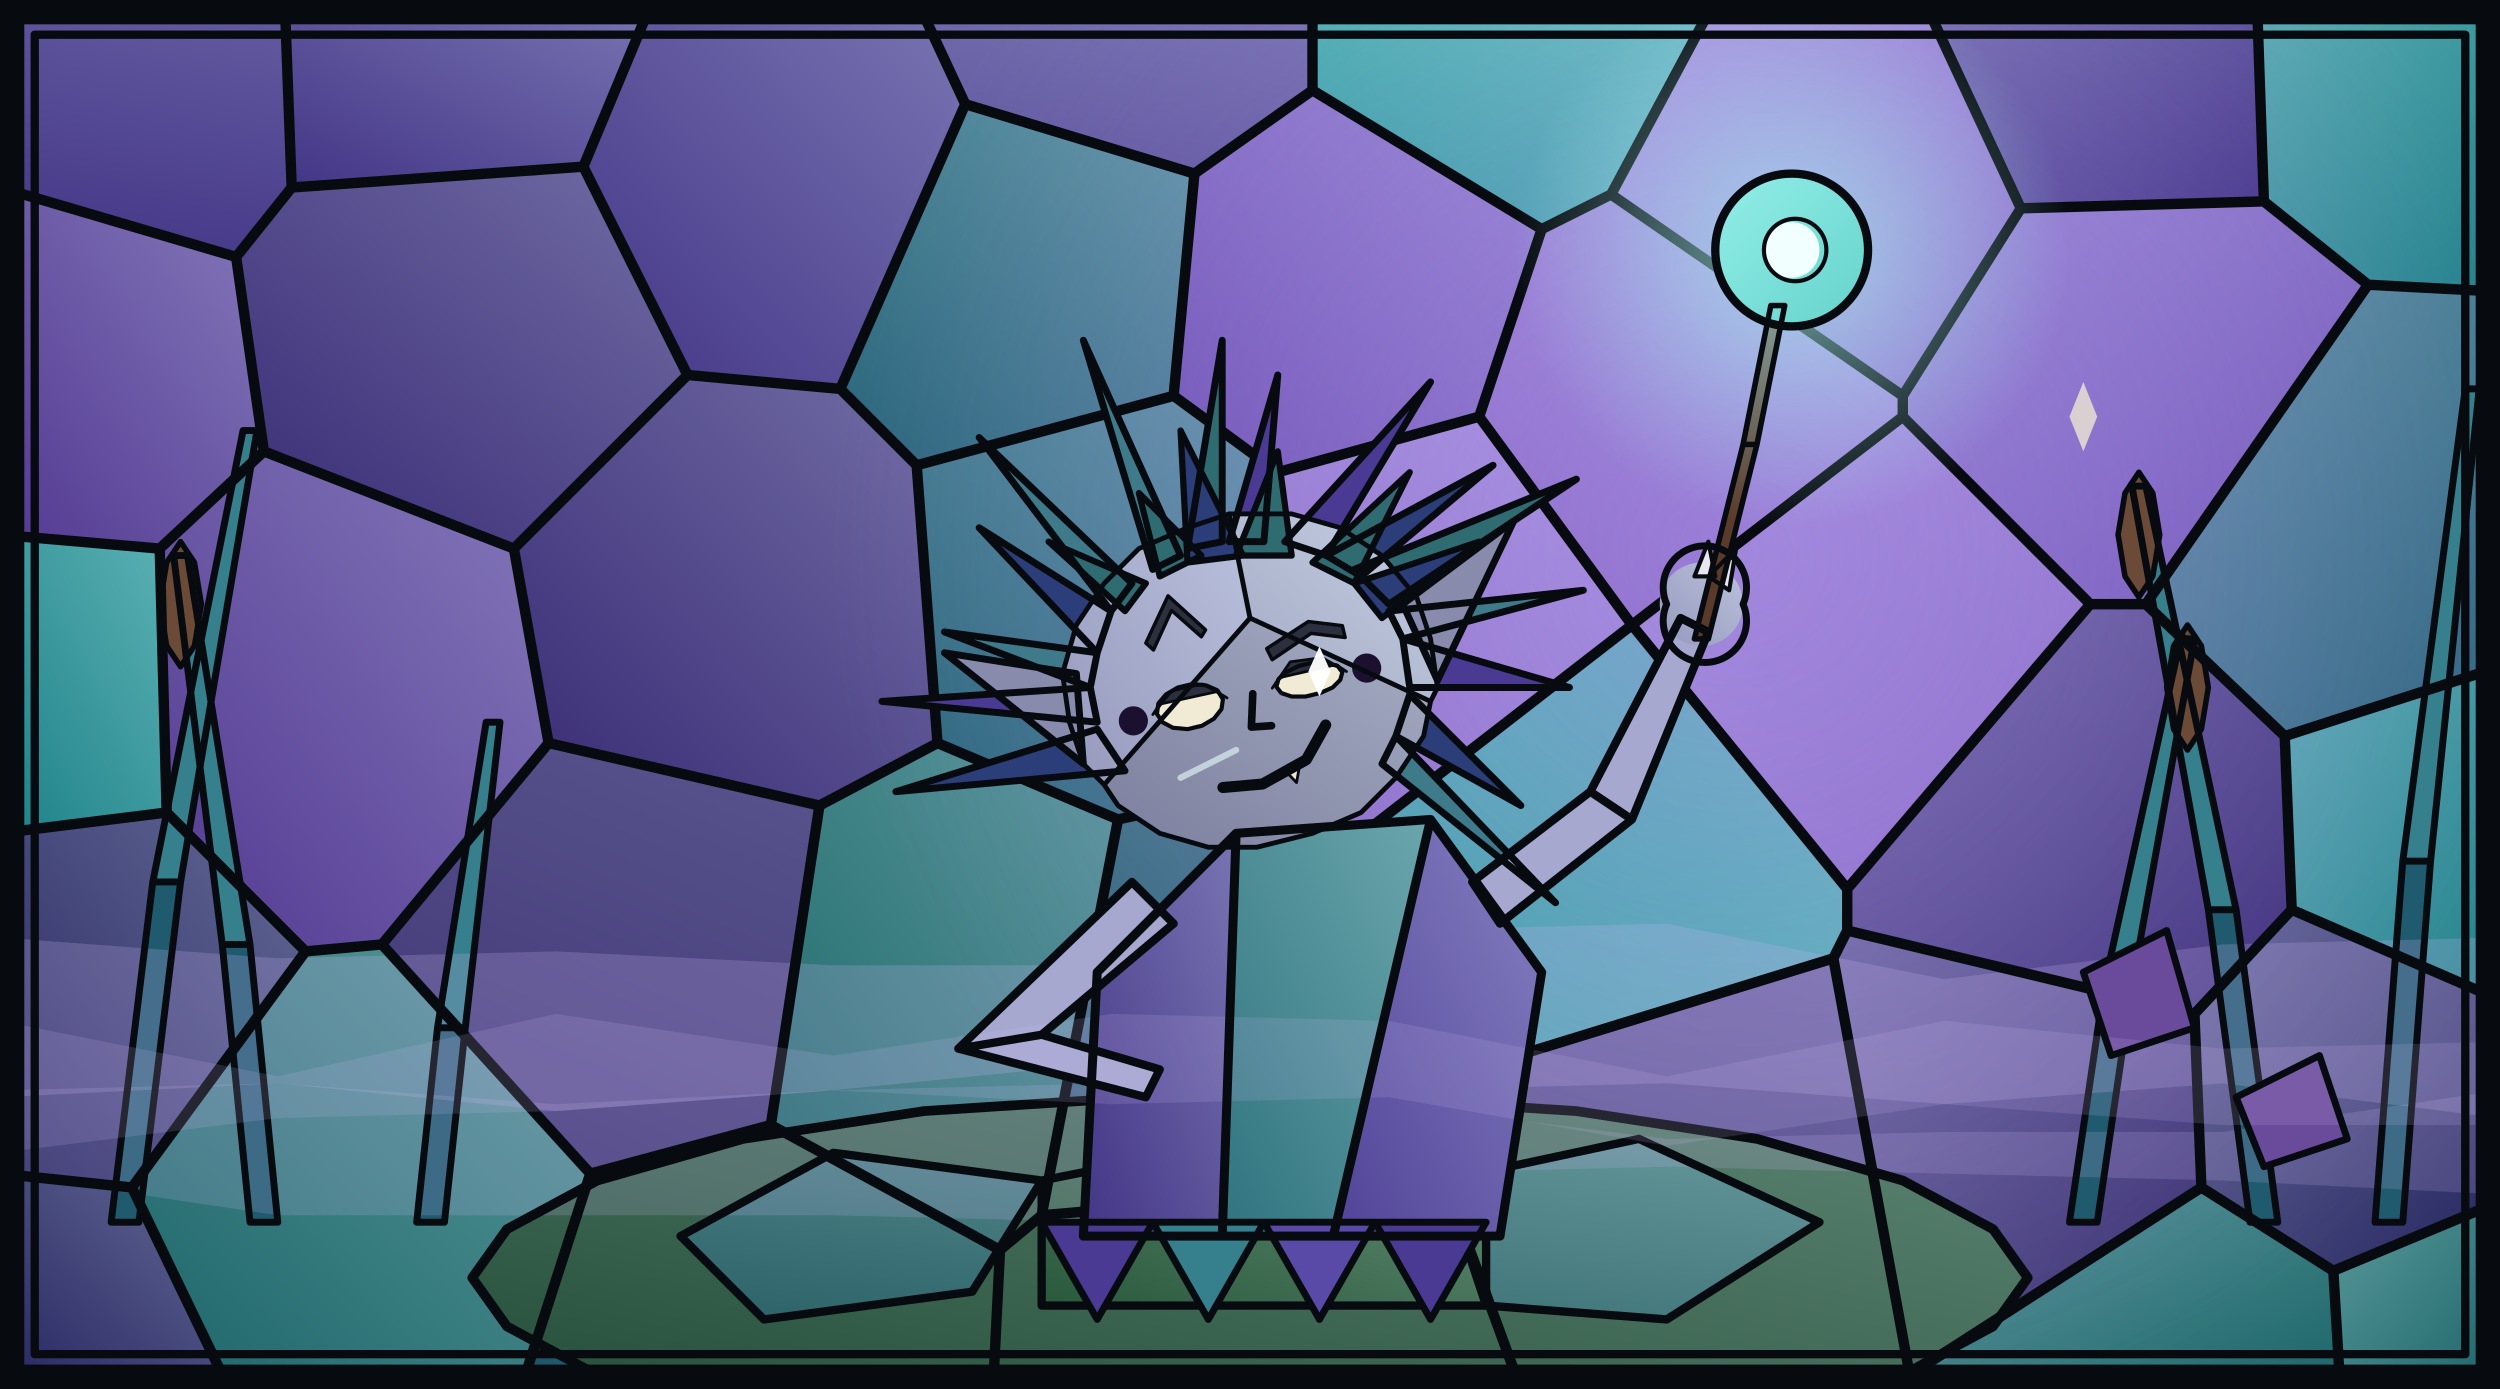
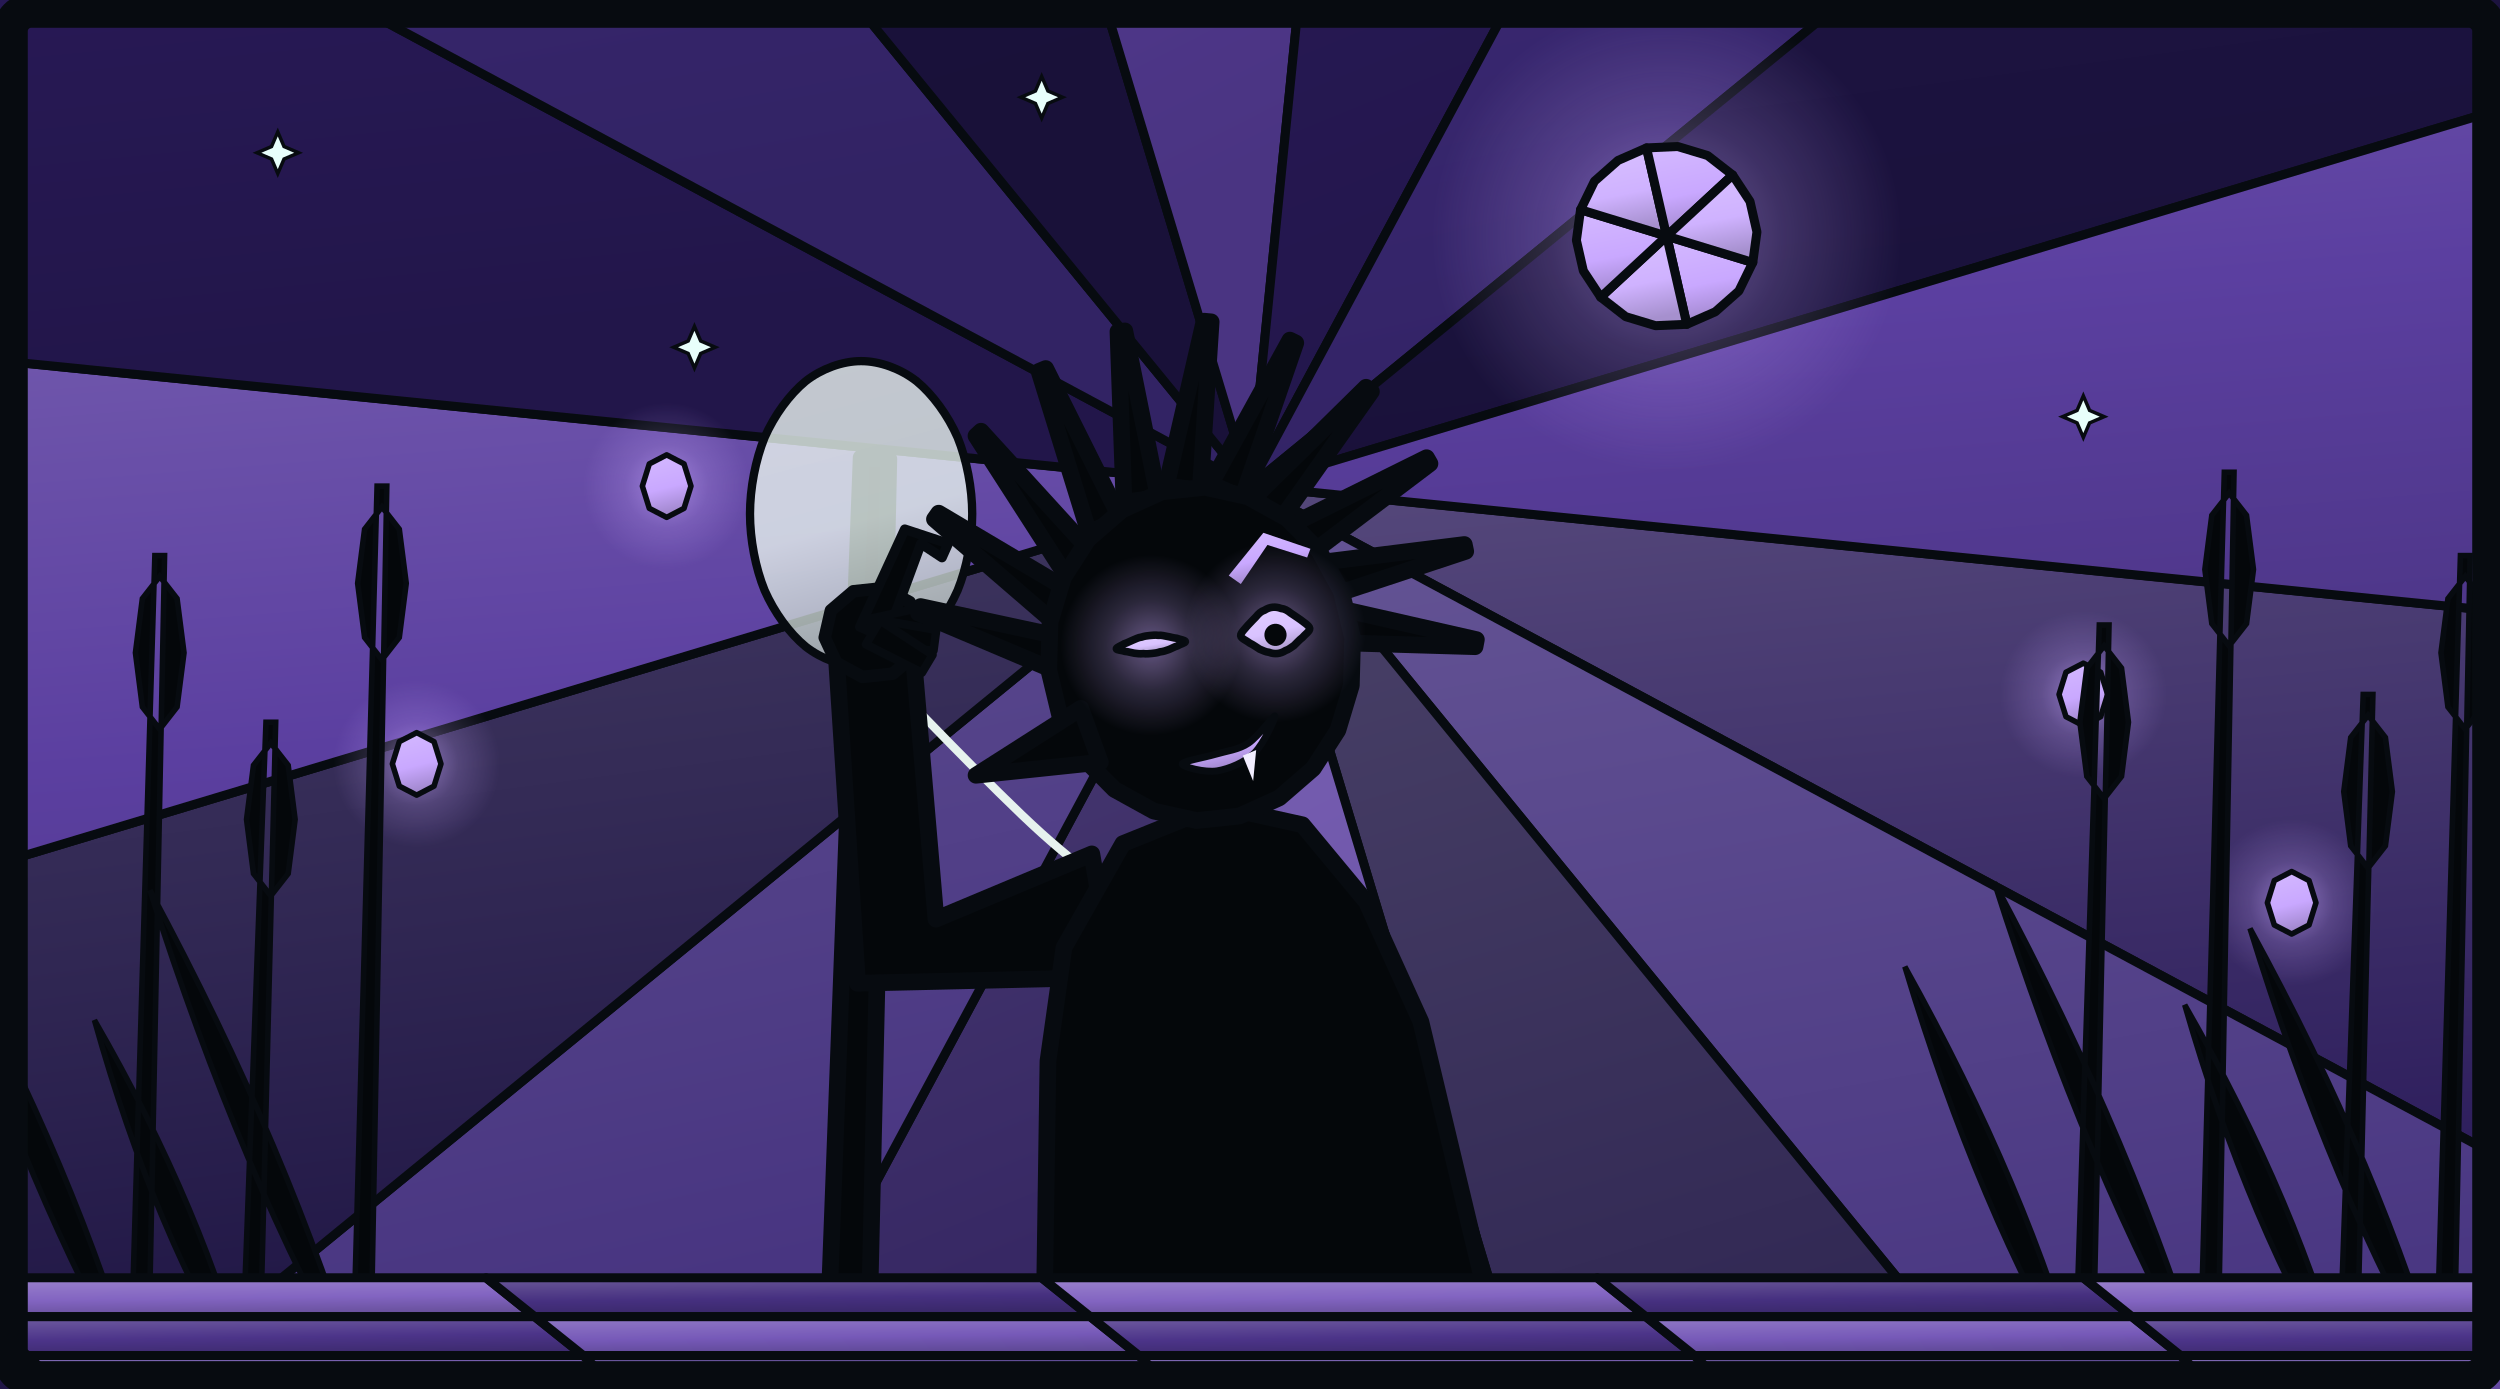
<svg xmlns="http://www.w3.org/2000/svg" viewBox="0 0 360 200">
  <defs>
-     <linearGradient id="k1" x1="0" y1="1" x2="1" y2="0">
-       <stop offset="0" stop-color="#352A6D" />
-       <stop offset="1" stop-color="#6E6D9F" />
+     <linearGradient id="g1" x1="0" y1="0" x2="0.2" y2="1">
+       <stop offset="0" stop-color="#55487B" />
+       <stop offset="0.6" stop-color="#2A1A5A" />
+       <stop offset="1" stop-color="#22164A" />
    </linearGradient>
-     <linearGradient id="k2" x1="0" y1="1" x2="1" y2="0">
-       <stop offset="0" stop-color="#382A74" />
-       <stop offset="1" stop-color="#716DA5" />
+     <linearGradient id="g2" x1="0" y1="0" x2="0.2" y2="1">
+       <stop offset="0" stop-color="#655595" />
+       <stop offset="0.6" stop-color="#3E2A7A" />
+       <stop offset="1" stop-color="#322364" />
    </linearGradient>
-     <linearGradient id="k3" x1="1" y1="1" x2="0" y2="0">
-       <stop offset="0" stop-color="#8B6DC7" />
-       <stop offset="1" stop-color="#B1A0E5" />
+     <linearGradient id="g3" x1="0" y1="0" x2="0.2" y2="1">
+       <stop offset="0" stop-color="#4B4369" />
+       <stop offset="0.6" stop-color="#1E1444" />
+       <stop offset="1" stop-color="#191139" />
    </linearGradient>
-     <linearGradient id="k4" x1="0" y1="1" x2="1" y2="0">
-       <stop offset="0" stop-color="#7054B5" />
-       <stop offset="1" stop-color="#9C8DD7" />
+     <linearGradient id="g4" x1="0" y1="0" x2="0.2" y2="1">
+       <stop offset="0" stop-color="#7C65B3" />
+       <stop offset="0.6" stop-color="#5B3FA0" />
+       <stop offset="1" stop-color="#4A3482" />
    </linearGradient>
-     <linearGradient id="k5" x1="1" y1="1" x2="0" y2="0">
-       <stop offset="0" stop-color="#382A74" />
-       <stop offset="1" stop-color="#716DA5" />
+     <radialGradient id="g5" cx="240" cy="34" r="33.8" gradientUnits="userSpaceOnUse">
+       <stop offset="0" stop-color="#C9A8FF" stop-opacity="0.5" />
+       <stop offset="0.5" stop-color="#C9A8FF" stop-opacity="0.2" />
+       <stop offset="1" stop-color="#C9A8FF" stop-opacity="0.00" />
+     </radialGradient>
+     <linearGradient id="g6" x1="0" y1="0" x2="0.2" y2="1">
+       <stop offset="0" stop-color="#D4B9FF" />
+       <stop offset="0.6" stop-color="#C9A8FF" />
+       <stop offset="1" stop-color="#A288CE" />
    </linearGradient>
-     <linearGradient id="k6" x1="0" y1="1" x2="1" y2="0">
-       <stop offset="0" stop-color="#523991" />
-       <stop offset="1" stop-color="#8579BB" />
+     <linearGradient id="g7" x1="0" y1="0" x2="0.2" y2="1">
+       <stop offset="0" stop-color="#D9C1FF" />
+       <stop offset="0.6" stop-color="#CFB2FF" />
+       <stop offset="1" stop-color="#A690CE" />
    </linearGradient>
-     <linearGradient id="k7" x1="0" y1="1" x2="1" y2="0">
-       <stop offset="0" stop-color="#1C6569" />
-       <stop offset="1" stop-color="#5B9A9C" />
+     <radialGradient id="g8" cx="60" cy="110" r="12" gradientUnits="userSpaceOnUse">
+       <stop offset="0" stop-color="#C9A8FF" stop-opacity="0.6" />
+       <stop offset="0.5" stop-color="#C9A8FF" stop-opacity="0.2" />
+       <stop offset="1" stop-color="#C9A8FF" stop-opacity="0.00" />
+     </radialGradient>
+     <radialGradient id="g9" cx="300" cy="100" r="12" gradientUnits="userSpaceOnUse">
+       <stop offset="0" stop-color="#C9A8FF" stop-opacity="0.6" />
+       <stop offset="0.5" stop-color="#C9A8FF" stop-opacity="0.2" />
+       <stop offset="1" stop-color="#C9A8FF" stop-opacity="0.00" />
+     </radialGradient>
+     <radialGradient id="g10" cx="96" cy="70" r="12" gradientUnits="userSpaceOnUse">
+       <stop offset="0" stop-color="#C9A8FF" stop-opacity="0.6" />
+       <stop offset="0.5" stop-color="#C9A8FF" stop-opacity="0.2" />
+       <stop offset="1" stop-color="#C9A8FF" stop-opacity="0.00" />
+     </radialGradient>
+     <radialGradient id="g11" cx="330" cy="130" r="12" gradientUnits="userSpaceOnUse">
+       <stop offset="0" stop-color="#C9A8FF" stop-opacity="0.6" />
+       <stop offset="0.5" stop-color="#C9A8FF" stop-opacity="0.2" />
+       <stop offset="1" stop-color="#C9A8FF" stop-opacity="0.00" />
+     </radialGradient>
+     <linearGradient id="g12" x1="0" y1="0" x2="0.2" y2="1">
+       <stop offset="0" stop-color="#EBF5F1" />
+       <stop offset="0.6" stop-color="#E6F2EE" />
+       <stop offset="1" stop-color="#B9C3C1" />
    </linearGradient>
-     <linearGradient id="k8" x1="1" y1="1" x2="0" y2="0">
-       <stop offset="0" stop-color="#352A6D" />
-       <stop offset="1" stop-color="#6E6D9F" />
+     <radialGradient id="g13" cx="177" cy="92" r="13" gradientUnits="userSpaceOnUse">
+       <stop offset="0" stop-color="#C9A8FF" stop-opacity="0.5" />
+       <stop offset="0.5" stop-color="#C9A8FF" stop-opacity="0.2" />
+       <stop offset="1" stop-color="#C9A8FF" stop-opacity="0.00" />
+     </radialGradient>
+     <linearGradient id="g14" x1="0" y1="0" x2="0.2" y2="1">
+       <stop offset="0" stop-color="#E1CEFF" />
+       <stop offset="0.6" stop-color="#D9C2FF" />
+       <stop offset="1" stop-color="#AE9DCE" />
    </linearGradient>
-     <linearGradient id="k9" x1="1" y1="1" x2="0" y2="0">
-       <stop offset="0" stop-color="#272661" />
-       <stop offset="1" stop-color="#646A96" />
+     <radialGradient id="g15" cx="195" cy="92" r="13" gradientUnits="userSpaceOnUse">
+       <stop offset="0" stop-color="#C9A8FF" stop-opacity="0.5" />
+       <stop offset="0.5" stop-color="#C9A8FF" stop-opacity="0.2" />
+       <stop offset="1" stop-color="#C9A8FF" stop-opacity="0.00" />
+     </radialGradient>
+     <linearGradient id="g16" x1="0" y1="0" x2="0.2" y2="1">
+       <stop offset="0" stop-color="#9B83CD" />
+       <stop offset="0.6" stop-color="#8264C1" />
+       <stop offset="1" stop-color="#69519D" />
    </linearGradient>
-     <linearGradient id="k10" x1="0" y1="1" x2="1" y2="0">
-       <stop offset="0" stop-color="#195266" />
-       <stop offset="1" stop-color="#588C9A" />
+     <linearGradient id="g17" x1="0" y1="0" x2="0.2" y2="1">
+       <stop offset="0" stop-color="#6B5999" />
+       <stop offset="0.6" stop-color="#463080" />
+       <stop offset="1" stop-color="#392869" />
    </linearGradient>
-     <linearGradient id="k11" x1="0" y1="1" x2="1" y2="0">
-       <stop offset="0" stop-color="#8B6DC7" />
-       <stop offset="1" stop-color="#B1A0E5" />
+     <linearGradient id="g18" x1="0" y1="0" x2="0.2" y2="1">
+       <stop offset="0" stop-color="#705DA1" />
+       <stop offset="0.6" stop-color="#4C3489" />
+       <stop offset="1" stop-color="#3E2B70" />
    </linearGradient>
-     <linearGradient id="k12" x1="0" y1="1" x2="1" y2="0">
-       <stop offset="0" stop-color="#433586" />
-       <stop offset="1" stop-color="#7975B3" />
+     <linearGradient id="g19" x1="0" y1="0" x2="0.2" y2="1">
+       <stop offset="0" stop-color="#917AC6" />
+       <stop offset="0.6" stop-color="#7659B8" />
+       <stop offset="1" stop-color="#5F4996" />
    </linearGradient>
-     <linearGradient id="k13" x1="1" y1="1" x2="0" y2="0">
-       <stop offset="0" stop-color="#28647A" />
-       <stop offset="1" stop-color="#649AA9" />
+     <linearGradient id="g20" x1="0" y1="0" x2="0.2" y2="1">
+       <stop offset="0" stop-color="#8972BE" />
+       <stop offset="0.6" stop-color="#6C4FAE" />
+       <stop offset="1" stop-color="#57418E" />
    </linearGradient>
-     <linearGradient id="k14" x1="0" y1="1" x2="1" y2="0">
-       <stop offset="0" stop-color="#272661" />
-       <stop offset="1" stop-color="#646A96" />
-     </linearGradient>
-     <linearGradient id="k15" x1="1" y1="1" x2="0" y2="0">
-       <stop offset="0" stop-color="#7054B5" />
-       <stop offset="1" stop-color="#9C8DD7" />
-     </linearGradient>
-     <linearGradient id="k16" x1="0" y1="1" x2="1" y2="0">
-       <stop offset="0" stop-color="#30A4A0" />
-       <stop offset="1" stop-color="#6BCBC6" />
-     </linearGradient>
-     <linearGradient id="k17" x1="1" y1="1" x2="0" y2="0">
-       <stop offset="0" stop-color="#1C6569" />
-       <stop offset="1" stop-color="#5B9A9C" />
-     </linearGradient>
-     <linearGradient id="k18" x1="1" y1="1" x2="0" y2="0">
-       <stop offset="0" stop-color="#1C8187" />
-       <stop offset="1" stop-color="#5BB1B4" />
-     </linearGradient>
-     <linearGradient id="k19" x1="0" y1="1" x2="1" y2="0">
-       <stop offset="0" stop-color="#28647A" />
-       <stop offset="1" stop-color="#649AA9" />
-     </linearGradient>
-     <linearGradient id="k20" x1="1" y1="1" x2="0" y2="0">
-       <stop offset="0" stop-color="#433586" />
-       <stop offset="1" stop-color="#7975B3" />
-     </linearGradient>
-     <linearGradient id="k21" x1="0" y1="1" x2="1" y2="0">
-       <stop offset="0" stop-color="#1C8187" />
-       <stop offset="1" stop-color="#5BB1B4" />
-     </linearGradient>
-     <radialGradient id="k22" cx="0.5" cy="0.5" r="0.5">
-       <stop offset="0" stop-color="#9A78DC" stop-opacity="0.45" />
-       <stop offset="0.55" stop-color="#9A78DC" stop-opacity="0.2" />
-       <stop offset="1" stop-color="#9A78DC" stop-opacity="0" />
-     </radialGradient>
-     <linearGradient id="k23" x1="0" y1="1" x2="1" y2="0">
-       <stop offset="0" stop-color="#204A35" />
-       <stop offset="1" stop-color="#5E8574" />
-     </linearGradient>
-     <linearGradient id="k24" x1="0" y1="1" x2="1" y2="0">
-       <stop offset="0" stop-color="#2B6268" />
-       <stop offset="1" stop-color="#66989B" />
-     </linearGradient>
-     <linearGradient id="k25" x1="0" y1="1" x2="1" y2="0">
-       <stop offset="0" stop-color="#29583B" />
-       <stop offset="1" stop-color="#659078" />
-     </linearGradient>
-     <linearGradient id="k26" x1="0" y1="1" x2="1" y2="0">
-       <stop offset="0" stop-color="#30747F" />
-       <stop offset="1" stop-color="#6BA6AD" />
-     </linearGradient>
-     <linearGradient id="k27" x1="0" y1="1" x2="1" y2="0">
-       <stop offset="0" stop-color="#514398" />
-       <stop offset="1" stop-color="#8580C1" />
-     </linearGradient>
-     <linearGradient id="k28" x1="0" y1="1" x2="1" y2="0">
-       <stop offset="0" stop-color="#9698BC" />
-       <stop offset="1" stop-color="#BAC2DD" />
-     </linearGradient>
-     <radialGradient id="k29" cx="0.5" cy="0.5" r="0.5">
-       <stop offset="0" stop-color="#A8F0F0" stop-opacity="0.7" />
-       <stop offset="0.55" stop-color="#A8F0F0" stop-opacity="0.32" />
-       <stop offset="1" stop-color="#A8F0F0" stop-opacity="0" />
-     </radialGradient>
-     <linearGradient id="k30" x1="1" y1="1" x2="0" y2="0">
-       <stop offset="0" stop-color="#64D2CB" />
-       <stop offset="1" stop-color="#93EFE8" />
-     </linearGradient>
-     <linearGradient id="k31" x1="0" y1="1" x2="1" y2="0">
-       <stop offset="0" stop-color="#A3A9C4" />
-       <stop offset="1" stop-color="#C4CFE3" />
-     </linearGradient>
-     <linearGradient id="k32" x1="0" y1="1" x2="1" y2="0">
-       <stop offset="0" stop-color="#7C7E9D" />
-       <stop offset="1" stop-color="#A6AEC4" />
+     <linearGradient id="g21" x1="0" y1="0" x2="0.2" y2="1">
+       <stop offset="0" stop-color="#7561A8" />
+       <stop offset="0.6" stop-color="#523992" />
+       <stop offset="1" stop-color="#422F77" />
    </linearGradient>
  </defs>
-   <rect width="360" height="200" fill="#070B10" />
-   <path fill="url(#k1)" d="M118,116 111,162 85,169 55,136 79,107ZM264,138 275,198 274,200 219,200 208,170 212,154Z" />
-   <path fill="url(#k2)" d="M42,27 84,24 99,54 74,79 38,65 34,37Z" />
-   <path fill="url(#k3)" d="M247,0 277,0 291,30 274,57 232,28Z" />
-   <path fill="url(#k4)" d="M213,60 184,68 169,57 172,25 189,13 222,33Z" />
-   <path fill="url(#k2)" d="M132,67 135,107 118,116 79,107 74,79 99,54 121,56Z" />
-   <path fill="url(#k5)" d="M330,131 316,146 266,134 266,128 301,87 309,87 329,106Z" />
-   <path fill="url(#k6)" d="M23,79 0,77 0,27 34,37 38,65Z" />
-   <path fill="url(#k7)" d="M75,200 33,200 19,171 44,137 55,136 85,169Z" />
-   <path fill="url(#k8)" d="M266,134 316,146 317,171 275,198 264,138Z" />
-   <path fill="url(#k9)" d="M330,131 360,144 360,173 336,183 317,171 316,146Z" />
-   <path fill="url(#k10)" d="M208,170 150,175 161,118 179,114 195,121 212,154Z" />
-   <path fill="url(#k11)" d="M179,114 184,68 213,60 235,90 195,121Z" />
-   <path fill="url(#k12)" d="M94,0 132,0 139,15 121,56 99,54 84,24Z" />
-   <path fill="url(#k6)" d="M44,137 24,117 23,79 38,65 74,79 79,107 55,136Z" />
-   <path fill="url(#k13)" d="M360,42 360,96 329,106 309,87 341,41Z" />
-   <path fill="url(#k7)" d="M161,118 150,175 144,180 111,162 118,116 135,107Z" />
-   <path fill="url(#k14)" d="M33,200 0,200 0,169 19,171Z" />
-   <path fill="url(#k1)" d="M219,200 143,200 144,180 150,175 208,170Z" />
-   <path fill="url(#k11)" d="M232,28 274,57 274,60 235,90 213,60 222,33Z" />
-   <path fill="url(#k15)" d="M274,57 291,30 326,29 341,41 309,87 301,87 274,60Z" />
-   <path fill="url(#k16)" d="M189,0 247,0 232,28 222,33 189,13Z" />
-   <path fill="url(#k17)" d="M336,183 337,200 274,200 275,198 317,171Z" />
-   <path fill="url(#k10)" d="M143,200 75,200 85,169 111,162 144,180Z" />
-   <path fill="url(#k12)" d="M0,0 41,0 42,27 34,37 0,27ZM132,0 189,0 189,13 172,25 139,15Z" />
-   <path fill="url(#k18)" d="M325,0 360,0 360,42 341,41 326,29Z" />
-   <path fill="url(#k16)" d="M195,121 235,90 266,128 266,134 264,138 212,154Z" />
-   <path fill="url(#k19)" d="M184,68 179,114 161,118 135,107 132,67 169,57Z" />
-   <path fill="url(#k14)" d="M0,169 0,120 24,117 44,137 19,171Z" />
-   <path fill="url(#k3)" d="M301,87 266,128 235,90 274,60Z" />
-   <path fill="url(#k19)" d="M139,15 172,25 169,57 132,67 121,56Z" />
-   <path fill="url(#k18)" d="M360,96 360,144 330,131 329,106Z" />
-   <path fill="url(#k12)" d="M41,0 94,0 84,24 42,27Z" />
-   <path fill="url(#k20)" d="M277,0 325,0 326,29 291,30Z" />
-   <path fill="url(#k17)" d="M360,173 360,200 337,200 336,183Z" />
-   <path fill="url(#k21)" d="M24,117 0,120 0,77 23,79Z" />
-   <circle cx="250" cy="80" r="130" fill="url(#k22)" />
-   <path fill="#1F5A6E" d="M20,176 26,127 22,127 16,176Z" />
-   <path fill="#35808C" d="M26,127 37,62 35,62 22,127Z" />
-   <path fill="#1F5A6E" d="M40,176 36,136 32,136 36,176Z" />
-   <path fill="#35808C" d="M36,136 27,80 25,80 32,136Z" />
-   <path fill="#6B4A38" d="M29,87 28,93 26,96 24,93 23,87 24,81 26,78 28,81Z" />
-   <path fill="#1F5A6E" d="M328,176 322,131 318,131 324,176Z" />
-   <path fill="#35808C" d="M322,131 309,70 307,70 318,131Z" />
-   <path fill="#6B4A38" d="M311,77 310,83 308,86 306,83 305,77 306,71 308,68 310,71Z" />
-   <path fill="#1F5A6E" d="M346,176 350,124 346,124 342,176Z" />
-   <path fill="#35808C" d="M350,124 357,56 355,56 346,124Z" />
-   <path fill="#1F5A6E" d="M302,176 307,142 303,142 298,176Z" />
-   <path fill="#35808C" d="M307,142 316,92 314,92 303,142Z" />
-   <path fill="#6B4A38" d="M318,99 317,105 315,108 313,105 312,99 313,93 315,90 317,93Z" />
-   <path fill="#1F5A6E" d="M64,176 67,148 63,148 60,176Z" />
-   <path fill="#35808C" d="M67,148 72,104 70,104 63,148Z" />
-   <path fill="url(#k23)" d="M292,184 287,191 274,198 253,204 227,208 196,210 164,210 133,208 107,204 86,198 73,191 68,184 73,177 86,170 107,164 133,160 164,158 196,158 227,160 253,164 274,170 287,177Z" />
-   <path fill="url(#k24)" d="M98,178 120,166 150,170 140,186 110,190ZM208,170 236,164 262,176 240,190 214,188Z" />
-   <path fill="url(#k25)" d="M150,170 180,164 214,170 214,188 150,188Z" />
-   <path fill="#C9B6F0" opacity="0.22" d="M0,135 40,138 80,137 120,139 160,139 200,134 240,133 280,141 320,136 360,135 360,161 320,156 280,159 240,156 200,157 160,153 120,157 80,160 40,156 0,158Z" />
-   <path fill="#C9B6F0" opacity="0.18" d="M0,157 40,156 80,159 120,157 160,156 200,159 240,164 280,163 320,163 360,157 360,172 320,170 280,169 240,168 200,169 160,176 120,175 80,175 40,175 0,169Z" />
-   <path d="M118,116 111,162 85,169 55,136 79,107ZM264,138 275,198 274,200 219,200 208,170 212,154ZM42,27 84,24 99,54 74,79 38,65 34,37ZM247,0 277,0 291,30 274,57 232,28ZM213,60 184,68 169,57 172,25 189,13 222,33ZM132,67 135,107 118,116 79,107 74,79 99,54 121,56ZM330,131 316,146 266,134 266,128 301,87 309,87 329,106ZM23,79 0,77 0,27 34,37 38,65ZM75,200 33,200 19,171 44,137 55,136 85,169ZM266,134 316,146 317,171 275,198 264,138ZM330,131 360,144 360,173 336,183 317,171 316,146ZM208,170 150,175 161,118 179,114 195,121 212,154ZM179,114 184,68 213,60 235,90 195,121ZM94,0 132,0 139,15 121,56 99,54 84,24ZM44,137 24,117 23,79 38,65 74,79 79,107 55,136ZM360,42 360,96 329,106 309,87 341,41ZM161,118 150,175 144,180 111,162 118,116 135,107ZM33,200 0,200 0,169 19,171ZM219,200 143,200 144,180 150,175 208,170ZM232,28 274,57 274,60 235,90 213,60 222,33ZM274,57 291,30 326,29 341,41 309,87 301,87 274,60ZM189,0 247,0 232,28 222,33 189,13ZM336,183 337,200 274,200 275,198 317,171ZM143,200 75,200 85,169 111,162 144,180ZM0,0 41,0 42,27 34,37 0,27ZM132,0 189,0 189,13 172,25 139,15ZM325,0 360,0 360,42 341,41 326,29ZM195,121 235,90 266,128 266,134 264,138 212,154ZM184,68 179,114 161,118 135,107 132,67 169,57ZM0,169 0,120 24,117 44,137 19,171ZM301,87 266,128 235,90 274,60ZM139,15 172,25 169,57 132,67 121,56ZM360,96 360,144 330,131 329,106ZM41,0 94,0 84,24 42,27ZM277,0 325,0 326,29 291,30ZM360,173 360,200 337,200 336,183ZM24,117 0,120 0,77 23,79Z" fill="none" stroke="#070B10" stroke-width="1.5" stroke-linejoin="round" stroke-linecap="round" />
-   <path d="M20,176 26,127 22,127 16,176ZM26,127 37,62 35,62 22,127ZM40,176 36,136 32,136 36,176ZM36,136 27,80 25,80 32,136ZM328,176 322,131 318,131 324,176ZM322,131 309,70 307,70 318,131ZM346,176 350,124 346,124 342,176ZM350,124 357,56 355,56 346,124ZM302,176 307,142 303,142 298,176ZM307,142 316,92 314,92 303,142ZM64,176 67,148 63,148 60,176ZM67,148 72,104 70,104 63,148Z" fill="none" stroke="#070B10" stroke-width="1" stroke-linejoin="round" stroke-linecap="round" />
-   <path d="M29,87 28,93 26,96 24,93 23,87 24,81 26,78 28,81ZM311,77 310,83 308,86 306,83 305,77 306,71 308,68 310,71ZM318,99 317,105 315,108 313,105 312,99 313,93 315,90 317,93Z" fill="none" stroke="#070B10" stroke-width="0.8" stroke-linejoin="round" stroke-linecap="round" />
-   <path d="M292,184 287,191 274,198 253,204 227,208 196,210 164,210 133,208 107,204 86,198 73,191 68,184 73,177 86,170 107,164 133,160 164,158 196,158 227,160 253,164 274,170 287,177Z" fill="none" stroke="#070B10" stroke-width="1.4" stroke-linejoin="round" stroke-linecap="round" />
-   <path d="M98,178 120,166 150,170 140,186 110,190ZM208,170 236,164 262,176 240,190 214,188ZM150,170 180,164 214,170 214,188 150,188Z" fill="none" stroke="#070B10" stroke-width="1.2" stroke-linejoin="round" stroke-linecap="round" />
-   <path fill="#2B3E7A" d="M162,111 129,114 158,105Z" />
-   <path fill="#4A3A94" d="M158,104 127,101 157,99Z" />
-   <path fill="#3E7A8A" d="M157,99 136,91 158,94Z" />
-   <path fill="#2B3E7A" d="M158,94 141,76 160,88Z" />
-   <path fill="#3E7A8A" d="M160,88 141,63 163,84ZM166,82 156,49 170,80Z" />
-   <path fill="#2F6C72" d="M171,79 176,49 176,78Z" />
-   <path fill="#4A3A94" d="M177,78 184,54 182,78ZM185,78 206,55 191,80Z" />
-   <path fill="#2B3E7A" d="M191,80 215,67 196,83Z" />
-   <path fill="#2F6C72" d="M195,82 227,69 200,87Z" />
-   <path fill="#3E7A8A" d="M200,88 228,85 202,92Z" />
-   <path fill="#4A3A94" d="M202,92 226,99 203,99Z" />
-   <path fill="#2B3E7A" d="M203,100 219,116 201,106Z" />
-   <path fill="#3E7A8A" d="M201,106 224,130 199,110Z" />
-   <path fill="url(#k12)" d="M156,178 158,140 178,120 176,178Z" />
-   <path fill="url(#k26)" d="M178,120 206,118 192,178 176,178Z" />
-   <path fill="url(#k27)" d="M206,118 222,140 216,178 192,178Z" />
-   <path fill="#4A3A94" d="M150,176 158,190 166,176Z" />
-   <path fill="#35808C" d="M166,176 174,190 182,176Z" />
-   <path fill="#5A4AA8" d="M182,176 190,190 198,176Z" />
-   <path fill="#4A3A94" d="M198,176 206,190 214,176Z" />
-   <path fill="#A6A8D0" d="M163,127 138,151 150,149 169,133ZM138,151 165,158 167,154 150,149ZM216,133 235,118 229,114 212,127ZM235,118 246,91 242,89 229,114Z" />
-   <circle cx="245" cy="87" r="6" fill="url(#k28)" />
-   <path fill="#E8E6F0" d="M247,83 246,78 244,83ZM249,85 250,79 246,83Z" />
-   <path fill="#5A3A2A" d="M246,92 253,64 251,64 244,92ZM253,64 257,44 255,44 251,64Z" />
-   <circle cx="258" cy="36" r="40" fill="url(#k29)" />
-   <circle cx="258" cy="36" r="11" fill="url(#k30)" />
-   <circle cx="258" cy="36" r="4" fill="#F2FFFF" />
-   <path fill="#6A4A9A" d="M300,140 312,134 316,148 304,152ZM322,158 334,152 338,164 326,168Z" />
-   <path fill="url(#k28)" d="M159,113 156,110 154,104 153,97 155,90 159,84 164,79 171,76 177,74 180,89Z" />
-   <path fill="url(#k31)" d="M206,92 207,99 206,101 180,89 177,74 179,74 186,74 193,76 199,80 204,86Z" />
-   <path fill="url(#k32)" d="M206,101 205,106 201,112 196,117 189,120 181,122 174,122 167,120 161,116 159,113 180,89Z" />
-   <path fill="#898BAD" d="M155,97 136,94 156,110ZM202,87 218,75 207,98Z" />
-   <path fill="#F1EBD6" d="M176.1,100.7 175.9,102.1 174.8,103.5 173.1,104.5 171,105 168.9,104.8 167.4,104 166.6,102.8 166.8,101.3 167.9,100 169.6,99 171.7,98.5 173.7,98.7 175.3,99.4Z" />
-   <circle cx="163.2" cy="103.8" r="2.1" fill="#1B1030" />
-   <path fill="#2C2F3D" d="M166,102.9 168.7,99.5 173.2,98.5 176.7,100.5 175.2,99.6 167,101.4ZM165,92.6 168.2,85.8 173.6,90.7 173,91.7 168.7,87.9 166.1,93.6Z" />
-   <path fill="#F1EBD6" d="M193.3,96.8 193,97.9 191.9,99 190.1,99.8 188,100.3 186,100.3 184.5,99.8 183.8,98.9 184.1,97.8 185.2,96.8 187,95.9 189.1,95.4 191.1,95.5 192.6,95.9Z" />
-   <circle cx="196.8" cy="96.2" r="2.1" fill="#1B1030" />
-   <path fill="#2C2F3D" d="M183.2,99.1 185.8,95.3 190.4,94.7 193.9,96.7 192.4,95.7 184.2,97.6ZM182.4,93.4 188.4,89.5 193.3,90.1 193.7,91.8 188.8,91.2 183.2,95Z" />
-   <path fill="#EDE6D2" d="M185,110.9 187.1,110.5 186.7,112.7Z" />
-   <path fill="#2F6C72" d="M162,88 151,78 165,84ZM167,83 164,71 173,80Z" />
-   <path fill="#2B3E7A" d="M171,81 170,62 179,80Z" />
-   <path fill="#2F6C72" d="M178,80 184,65 186,80ZM189,81 203,68 195,84Z" />
-   <path fill="#2B3E7A" d="M195,84 213,78 199,89Z" />
-   <path fill="#C9B6F0" opacity="0.16" d="M0,147 40,155 80,146 120,152 160,146 200,147 240,155 280,147 320,151 360,150 360,162 320,162 280,159 240,165 200,158 160,159 120,157 80,160 40,161 0,166Z" />
-   <path d="M162,111 129,114 158,105ZM158,104 127,101 157,99ZM157,99 136,91 158,94ZM158,94 141,76 160,88ZM160,88 141,63 163,84ZM166,82 156,49 170,80ZM171,79 176,49 176,78ZM177,78 184,54 182,78ZM185,78 206,55 191,80ZM191,80 215,67 196,83ZM195,82 227,69 200,87ZM200,88 228,85 202,92ZM202,92 226,99 203,99ZM203,100 219,116 201,106ZM201,106 224,130 199,110ZM150,176 158,190 166,176ZM166,176 174,190 182,176ZM182,176 190,190 198,176ZM198,176 206,190 214,176ZM240,87a6,6 0 1,0 11,0a6,6 0 1,0 -11,0ZM300,140 312,134 316,148 304,152ZM322,158 334,152 338,164 326,168ZM155,97 136,94 156,110ZM202,87 218,75 207,98Z" fill="none" stroke="#070B10" stroke-width="1" stroke-linejoin="round" stroke-linecap="round" />
-   <path d="M156,178 158,140 178,120 176,178ZM178,120 206,118 192,178 176,178ZM206,118 222,140 216,178 192,178Z" fill="none" stroke="#070B10" stroke-width="1.3" stroke-linejoin="round" stroke-linecap="round" />
-   <path d="M163,127 138,151 150,149 169,133ZM138,151 165,158 167,154 150,149ZM216,133 235,118 229,114 212,127ZM235,118 246,91 242,89 229,114ZM247,36a11,11 0 1,0 22,0a11,11 0 1,0 -22,0ZM5,5 355,5 355,195 5,195Z" fill="none" stroke="#070B10" stroke-width="1.2" stroke-linejoin="round" stroke-linecap="round" />
-   <path d="M247,83 246,78 244,83ZM249,85 250,79 246,83ZM254,36a4,4 0 1,0 9,0a4,4 0 1,0 -9,0ZM176.1,100.7 175.9,102.1 174.8,103.5 173.1,104.5 171,105 168.9,104.8 167.4,104 166.6,102.8 166.8,101.3 167.9,100 169.6,99 171.7,98.5 173.7,98.7 175.3,99.4ZM193.3,96.8 193,97.9 191.9,99 190.1,99.8 188,100.3 186,100.3 184.5,99.8 183.8,98.9 184.1,97.8 185.2,96.8 187,95.9 189.1,95.4 191.1,95.5 192.6,95.9Z" fill="none" stroke="#070B10" stroke-width="0.6" stroke-linejoin="round" stroke-linecap="round" />
-   <path d="M246,92 253,64 251,64 244,92ZM253,64 257,44 255,44 251,64Z" fill="none" stroke="#070B10" stroke-width="0.8" stroke-linejoin="round" stroke-linecap="round" />
-   <path d="M159,113 156,110 154,104 153,97 155,90 159,84 164,79 171,76 177,74 180,89ZM206,92 207,99 206,101 180,89 177,74 179,74 186,74 193,76 199,80 204,86ZM206,101 205,106 201,112 196,117 189,120 181,122 174,122 167,120 161,116 159,113 180,89Z" fill="none" stroke="#070B10" stroke-width="0.7" stroke-linejoin="round" stroke-linecap="round" />
-   <path d="M166,102.9 168.7,99.5 173.2,98.5 176.7,100.5 175.2,99.6 167,101.4ZM183.2,99.1 185.8,95.3 190.4,94.7 193.9,96.7 192.4,95.7 184.2,97.6ZM185,110.9 187.1,110.5 186.7,112.7Z" fill="none" stroke="#070B10" stroke-width="0.4" stroke-linejoin="round" stroke-linecap="round" />
-   <path d="M165,92.6 168.2,85.8 173.6,90.7 173,91.7 168.7,87.9 166.1,93.6ZM182.4,93.4 188.4,89.5 193.3,90.1 193.7,91.8 188.8,91.2 183.2,95Z" fill="none" stroke="#070B10" stroke-width="0.5" stroke-linejoin="round" stroke-linecap="round" />
-   <path d="M180.4,99.9 180.2,104.7 183.1,104.5" fill="none" stroke="#070B10" stroke-width="1.1" stroke-linejoin="round" stroke-linecap="round" />
-   <path d="M176.1,113.4 181.8,112.9 188.1,109.4 190.9,104.4" fill="none" stroke="#070B10" stroke-width="1.6" stroke-linejoin="round" stroke-linecap="round" />
-   <path d="M162,88 151,78 165,84ZM167,83 164,71 173,80ZM171,81 170,62 179,80ZM178,80 184,65 186,80ZM189,81 203,68 195,84ZM195,84 213,78 199,89Z" fill="none" stroke="#070B10" stroke-width="0.9" stroke-linejoin="round" stroke-linecap="round" />
-   <path d="M0,0 360,0 360,200 0,200Z" fill="none" stroke="#070B10" stroke-width="7" stroke-linejoin="round" stroke-linecap="round" />
-   <path fill="#FFFFFF" opacity="0.95" d="M190,93.1 191.6,96.7 190,100.3 188.4,96.7Z" />
-   <path fill="#EDE6D2" opacity="0.8" d="M300,55 302,60 300,65 298,60Z" />
-   <path d="M170,112 178,108" fill="none" stroke="#E8FFFB" stroke-width="0.9" opacity="0.6" stroke-linecap="round" stroke-linejoin="round" />
+   <rect fill="#070B10" />
+   <path d="M180,70 597.9,111.9 550,268.7Z" fill="url(#g1)" stroke="#070B10" stroke-width="1.3" />
+   <path d="M180,70 550,268.7 445.9,395.2Z" fill="url(#g2)" stroke="#070B10" stroke-width="1.3" />
+   <path d="M180,70 445.9,395.2 301.2,472.1Z" fill="url(#g3)" stroke="#070B10" stroke-width="1.3" />
+   <path d="M180,70 301.2,472.1 138.1,487.9Z" fill="url(#g4)" stroke="#070B10" stroke-width="1.3" />
+   <path d="M180,70 138.1,487.9 -18.7,440Z" fill="url(#g1)" stroke="#070B10" stroke-width="1.3" />
+   <path d="M180,70 -18.7,440 -145.2,335.9Z" fill="url(#g2)" stroke="#070B10" stroke-width="1.3" />
+   <path d="M180,70 -145.2,335.9 -222.1,191.2Z" fill="url(#g3)" stroke="#070B10" stroke-width="1.3" />
+   <path d="M180,70 -222.1,191.2 -237.9,28.1Z" fill="url(#g4)" stroke="#070B10" stroke-width="1.3" />
+   <path d="M180,70 -237.9,28.1 -190,-128.7Z" fill="url(#g1)" stroke="#070B10" stroke-width="1.3" />
+   <path d="M180,70 -190,-128.7 -85.9,-255.2Z" fill="url(#g2)" stroke="#070B10" stroke-width="1.3" />
+   <path d="M180,70 -85.9,-255.2 58.8,-332.1Z" fill="url(#g3)" stroke="#070B10" stroke-width="1.3" />
+   <path d="M180,70 58.8,-332.1 221.9,-347.9Z" fill="url(#g4)" stroke="#070B10" stroke-width="1.3" />
+   <path d="M180,70 221.9,-347.9 378.7,-300Z" fill="url(#g1)" stroke="#070B10" stroke-width="1.3" />
+   <path d="M180,70 378.7,-300 505.2,-195.9Z" fill="url(#g2)" stroke="#070B10" stroke-width="1.3" />
+   <path d="M180,70 505.2,-195.9 582.1,-51.2Z" fill="url(#g3)" stroke="#070B10" stroke-width="1.3" />
+   <path d="M180,70 582.1,-51.2 597.9,111.9Z" fill="url(#g4)" stroke="#070B10" stroke-width="1.3" />
+   <circle cx="240" cy="34" r="33.8" fill="url(#g5)" />
+   <path d="M240,34 252.4,37.8 250.4,41.9 247,44.9 242.9,46.7Z" fill="url(#g6)" stroke="#070B10" stroke-width="1.3" stroke-linejoin="round" />
+   <path d="M240,34 242.9,46.7 238.4,46.9 234.1,45.6 230.5,42.8Z" fill="url(#g7)" stroke="#070B10" stroke-width="1.3" stroke-linejoin="round" />
+   <path d="M240,34 230.5,42.8 228,39 227,34.6 227.6,30.2Z" fill="url(#g6)" stroke="#070B10" stroke-width="1.3" stroke-linejoin="round" />
+   <path d="M240,34 227.6,30.2 229.6,26.1 233,23.1 237.1,21.3Z" fill="url(#g7)" stroke="#070B10" stroke-width="1.3" stroke-linejoin="round" />
+   <path d="M240,34 237.1,21.3 241.6,21.1 245.9,22.4 249.5,25.2Z" fill="url(#g6)" stroke="#070B10" stroke-width="1.3" stroke-linejoin="round" />
+   <path d="M240,34 249.5,25.2 252,29 253,33.4 252.4,37.8Z" fill="url(#g7)" stroke="#070B10" stroke-width="1.3" stroke-linejoin="round" />
+   <path d="M40,19 40.9,21.1 43,22 40.9,22.9 40,25 39.1,22.9 37,22 39.1,21.1ZM100,47 100.9,49.1 103,50 100.9,50.9 100,53 99.1,50.9 97,50 99.1,49.1ZM300,57 300.9,59.1 303,60 300.9,60.9 300,63 299.1,60.9 297,60 299.1,59.1ZM150,11 150.9,13.1 153,14 150.9,14.9 150,17 149.1,14.9 147,14 149.1,13.1Z" fill="#E8FFFB" stroke="#070B10" stroke-width="0.5" />
+   <circle cx="60" cy="110" r="12" fill="url(#g8)" />
+   <path d="M63.5,110 62.5,113.2 60,114.5 57.5,113.2 56.5,110 57.5,106.8 60,105.5 62.5,106.8Z" fill="url(#g6)" stroke="#070B10" stroke-width="0.8" stroke-linejoin="round" />
+   <circle cx="300" cy="100" r="12" fill="url(#g9)" />
+   <path d="M303.5,100 302.5,103.2 300,104.5 297.5,103.2 296.5,100 297.5,96.8 300,95.5 302.5,96.8Z" fill="url(#g6)" stroke="#070B10" stroke-width="0.8" stroke-linejoin="round" />
+   <circle cx="96" cy="70" r="12" fill="url(#g10)" />
+   <path d="M99.5,70 98.5,73.2 96,74.5 93.5,73.2 92.5,70 93.5,66.8 96,65.5 98.5,66.8Z" fill="url(#g6)" stroke="#070B10" stroke-width="0.8" stroke-linejoin="round" />
+   <circle cx="330" cy="130" r="12" fill="url(#g11)" />
+   <path d="M333.5,130 332.5,133.2 330,134.5 327.5,133.2 326.5,130 327.5,126.8 330,125.5 332.5,126.8Z" fill="url(#g6)" stroke="#070B10" stroke-width="0.8" stroke-linejoin="round" />
+   <path d="M21.3,200 23.7,80 22.3,80 18.7,200ZM26.5,94 25.5,101.8 23,105 20.5,101.8 19.5,94 20.5,86.2 23,83 25.5,86.2ZM20,200Q11.1,168.6 -8,133.7Q3.7,171.7 20,200ZM37.3,200 39.7,104 38.3,104 34.7,200ZM42.5,118 41.5,125.8 39,129 36.5,125.8 35.5,118 36.5,110.2 39,107 41.5,110.2ZM36,200Q29.6,174.6 13.6,146.9Q22.2,177.7 36,200ZM53.3,200 55.7,70 54.3,70 50.7,200ZM58.5,84 57.5,91.8 55,95 52.5,91.8 51.5,84 52.5,76.2 55,73 57.5,76.2ZM52,200Q42,166.1 21.6,128.2Q34.6,169.2 52,200ZM301.3,200 303.7,90 302.3,90 298.7,200ZM306.5,104 305.5,111.8 303,115 300.5,111.8 299.5,104 300.5,96.2 303,93 305.5,96.2ZM300,200Q292.1,171.1 274.3,139.2Q284.8,174.2 300,200ZM319.3,200 321.7,68 320.3,68 316.7,200ZM324.5,82 323.5,89.8 321,93 318.5,89.8 317.5,82 318.5,74.2 321,71 323.5,74.2ZM318,200Q307.8,165.6 287.2,127.1Q300.4,168.7 318,200ZM339.3,200 341.7,100 340.3,100 336.7,200ZM344.5,114 343.5,121.8 341,125 338.5,121.8 337.5,114 338.5,106.2 341,103 343.5,106.2ZM338,200Q331.2,173.6 314.6,144.7Q323.8,176.7 338,200ZM353.3,200 355.7,80 354.3,80 350.7,200ZM358.5,94 357.5,101.8 355,105 352.5,101.8 351.5,94 352.5,86.2 355,83 357.5,86.2ZM352,200Q343.1,168.6 324,133.7Q335.7,171.7 352,200Z" fill="#04070A" stroke="#070B10" stroke-width="0.8" />
+   <path d="M104,210 104,196 140,196 140,210Z" fill="#04070A" stroke="#070B10" stroke-width="2.4" stroke-linejoin="round" />
+   <path d="M125,198.1 128,66.1 124,65.9 119,197.9Z" fill="#04070A" stroke="#070B10" stroke-width="2.4" stroke-linejoin="round" />
+   <path d="M140,74C140,77.7 139.2,81.8 137.9,85C136.5,88.2 134.3,91.2 132,93.1C129.7,94.9 126.7,96 124,96C121.3,96 118.3,94.9 116,93.1C113.7,91.2 111.5,88.2 110.1,85C108.8,81.8 108,77.7 108,74C108,70.3 108.8,66.2 110.1,63C111.5,59.8 113.7,56.8 116,54.9C118.3,53.1 121.3,52 124,52C126.7,52 129.7,53.1 132,54.9C134.3,56.8 136.5,59.8 137.9,63C139.2,66.2 140,70.3 140,74Z" fill="url(#g12)" fill-opacity="0.8" stroke="#070B10" stroke-width="1.2" />
+   <path d="M126,96C130,100 143,113.7 150,120C157,126.3 165,131.7 168,134" fill="none" stroke="#E6F2EE" stroke-width="1.2" stroke-linecap="round" stroke-linejoin="round" />
+   <g transform="rotate(-6 180 200)">
+     <path d="M165.4,121 142.1,128 142.9,86.2 131.9,85.8 129.9,136 166.6,139Z" fill="#04070A" stroke="#070B10" stroke-width="2.4" stroke-linejoin="round" />
+     <path d="M144.4,86 143.1,89.8 139.6,92.2 135.2,92.2 131.7,89.8 130.4,86 131.7,82.2 135.2,79.8 139.6,79.8 143.1,82.2Z" fill="#04070A" stroke="#070B10" stroke-width="1.8" stroke-linejoin="round" />
+     <path d="M139.2,87 145.6,74 148.4,76.3 149.5,74.4 143.5,71.7 135.6,85Z" fill="#04070A" stroke="#070B10" stroke-width="1.4" stroke-linejoin="round" />
+     <path d="M137.7,88 146.5,85.9 146,83 137.1,84Z" fill="#04070A" stroke="#070B10" stroke-width="1.2" stroke-linejoin="round" />
+     <path d="M136.9,87.9 145.8,89.5 146.5,86.6 137.9,84.1Z" fill="#04070A" stroke="#070B10" stroke-width="1.2" stroke-linejoin="round" />
+     <path d="M136.2,87.6 143.8,92.5 145.6,90.1 138.6,84.4Z" fill="#04070A" stroke="#070B10" stroke-width="1.2" stroke-linejoin="round" />
+     <path d="M165,89.7 144.6,83 144.2,83.9 163,94.3Z" fill="#04070A" stroke="#070B10" stroke-width="2.4" stroke-linejoin="round" />
+     <path d="M166.6,83.3 148.6,69.9 147.9,70.7 163.3,87.1Z" fill="#04070A" stroke="#070B10" stroke-width="2.4" stroke-linejoin="round" />
+     <path d="M169.9,77.8 155.9,58.8 155.1,59.4 165.7,80.4Z" fill="#04070A" stroke="#070B10" stroke-width="2.4" stroke-linejoin="round" />
+     <path d="M174.6,73.5 166.1,50.8 165.1,51.1 169.8,74.9Z" fill="#04070A" stroke="#070B10" stroke-width="2.4" stroke-linejoin="round" />
+     <path d="M180.3,71 178,46.6 177,46.6 175.3,71.1Z" fill="#04070A" stroke="#070B10" stroke-width="2.4" stroke-linejoin="round" />
+     <path d="M186.4,70.6 190.5,46.6 189.5,46.4 181.6,69.4Z" fill="#04070A" stroke="#070B10" stroke-width="2.4" stroke-linejoin="round" />
+     <path d="M192.3,72.3 202.3,50.9 201.5,50.4 188,69.8Z" fill="#04070A" stroke="#070B10" stroke-width="2.4" stroke-linejoin="round" />
+     <path d="M197.5,76 212.4,59 211.7,58.3 194,72.4Z" fill="#04070A" stroke="#070B10" stroke-width="2.4" stroke-linejoin="round" />
+     <path d="M201.3,81.3 219.7,70.2 219.3,69.3 199.1,76.8Z" fill="#04070A" stroke="#070B10" stroke-width="2.4" stroke-linejoin="round" />
+     <path d="M203.3,87.7 223.5,83.3 223.4,82.3 202.7,82.7Z" fill="#04070A" stroke="#070B10" stroke-width="2.4" stroke-linejoin="round" />
+     <path d="M203.4,94.4 223.4,97.1 223.7,96.1 204.6,89.6Z" fill="#04070A" stroke="#070B10" stroke-width="2.4" stroke-linejoin="round" />
+     <path d="M184,116 170,120 160,134 156,150 150,200 146,210 222,210 216,196 210,150 204,132 196,120Z" fill="#04070A" stroke="#070B10" stroke-width="2.4" stroke-linejoin="round" />
+     <path d="M206,94 205.1,100.8 202.5,107 198.4,112.1 193.1,115.8 187.1,117.8 180.9,117.8 174.9,115.8 169.6,112.1 165.5,107 162.9,100.8 162,94 162.9,87.2 165.5,81 169.6,75.9 174.9,72.2 180.9,70.2 187.1,70.2 193.1,72.2 198.4,75.9 202.5,81 205.1,87.2Z" fill="#04070A" stroke="#070B10" stroke-width="2.4" stroke-linejoin="round" />
+     <path d="M166,100 150,108 168,108Z" fill="#04070A" stroke="#070B10" stroke-width="2.4" stroke-linejoin="round" />
+     <circle cx="177" cy="92" r="13" fill="url(#g13)" />
+     <path d="M172,92C172,91.8 172.8,91.6 173.2,91.4C173.7,91.3 174.1,91.1 174.5,91C174.9,90.9 175.3,90.7 175.8,90.7C176.2,90.6 176.6,90.6 177,90.6C177.4,90.6 177.8,90.6 178.2,90.7C178.7,90.7 179.1,90.9 179.5,91C179.9,91.1 180.3,91.3 180.8,91.4C181.2,91.6 182,91.8 182,92C182,92.2 181.2,92.3 180.8,92.5C180.3,92.6 179.9,92.8 179.5,92.9C179.1,93 178.7,93.1 178.2,93.1C177.8,93.2 177.4,93.2 177,93.2C176.6,93.2 176.2,93.2 175.8,93.1C175.3,93.1 174.9,93 174.5,92.9C174.1,92.8 173.7,92.6 173.2,92.5C172.8,92.3 172,92.2 172,92Z" fill="url(#g14)" stroke="#070B10" stroke-width="1.1" />
+     <circle cx="195" cy="92" r="13" fill="url(#g15)" />
+     <path d="M190,92C190,91.6 190.8,91 191.2,90.6C191.7,90.2 192.1,89.8 192.5,89.5C192.9,89.1 193.3,88.8 193.8,88.7C194.2,88.5 194.6,88.4 195,88.4C195.4,88.4 195.8,88.5 196.2,88.7C196.7,88.8 197.1,89.1 197.5,89.5C197.9,89.8 198.3,90.2 198.8,90.6C199.2,91 200,91.6 200,92C200,92.4 199.2,92.8 198.8,93.2C198.3,93.5 197.9,93.9 197.5,94.2C197.1,94.4 196.7,94.7 196.2,94.8C195.8,95 195.4,95.1 195,95.1C194.6,95.1 194.2,95 193.8,94.8C193.3,94.7 192.9,94.4 192.5,94.2C192.1,93.9 191.7,93.5 191.2,93.2C190.8,92.8 190,92.4 190,92Z" fill="url(#g14)" stroke="#070B10" stroke-width="1.1" />
+     <circle cx="195" cy="92.4" r="1.6" fill="#04070A" />
+     <path d="M190.8,84.6 195.2,79.4 200.7,81.8 201.3,80.6 194.8,77.6 189.2,83.2Z" fill="url(#g6)" />
+     <path d="M179.7,109.5C179.7,109.9 182.8,111.1 184.6,111C186.3,110.9 188.7,110.2 190.2,109C191.7,107.8 193.8,104.2 193.7,104C193.6,103.8 191,106.7 189.5,107.5C188,108.3 186.2,108.3 184.6,108.6C183,108.9 179.7,109.1 179.7,109.5Z" fill="url(#g6)" stroke="#070B10" stroke-width="1" />
+     <path d="M188.5,109.2 189.6,113 190.5,108.6Z" fill="#F2EEFF" />
+   </g>
+   <path d="M-10,184 70,184 77,189.6 -3,189.6Z" fill="url(#g16)" stroke="#070B10" stroke-width="1.3" stroke-linejoin="round" />
+   <path d="M70,184 150,184 157,189.6 77,189.6Z" fill="url(#g17)" stroke="#070B10" stroke-width="1.3" stroke-linejoin="round" />
+   <path d="M150,184 230,184 237,189.6 157,189.6Z" fill="url(#g16)" stroke="#070B10" stroke-width="1.3" stroke-linejoin="round" />
+   <path d="M230,184 300,184 307,189.6 237,189.6Z" fill="url(#g17)" stroke="#070B10" stroke-width="1.3" stroke-linejoin="round" />
+   <path d="M300,184 370,184 377,189.6 307,189.6Z" fill="url(#g16)" stroke="#070B10" stroke-width="1.3" stroke-linejoin="round" />
+   <path d="M-3,189.6 77,189.6 84,195.2 4,195.2Z" fill="url(#g18)" stroke="#070B10" stroke-width="1.3" stroke-linejoin="round" />
+   <path d="M77,189.6 157,189.6 164,195.2 84,195.2Z" fill="url(#g19)" stroke="#070B10" stroke-width="1.3" stroke-linejoin="round" />
+   <path d="M157,189.6 237,189.6 244,195.2 164,195.2Z" fill="url(#g18)" stroke="#070B10" stroke-width="1.3" stroke-linejoin="round" />
+   <path d="M237,189.6 307,189.6 314,195.2 244,195.2Z" fill="url(#g19)" stroke="#070B10" stroke-width="1.3" stroke-linejoin="round" />
+   <path d="M307,189.6 377,189.6 384,195.2 314,195.2Z" fill="url(#g18)" stroke="#070B10" stroke-width="1.3" stroke-linejoin="round" />
+   <path d="M4,195.2 84,195.2 91,202 11,202Z" fill="url(#g20)" stroke="#070B10" stroke-width="1.3" stroke-linejoin="round" />
+   <path d="M84,195.2 164,195.2 171,202 91,202Z" fill="url(#g21)" stroke="#070B10" stroke-width="1.3" stroke-linejoin="round" />
+   <path d="M164,195.2 244,195.2 251,202 171,202Z" fill="url(#g20)" stroke="#070B10" stroke-width="1.3" stroke-linejoin="round" />
+   <path d="M244,195.2 314,195.2 321,202 251,202Z" fill="url(#g21)" stroke="#070B10" stroke-width="1.3" stroke-linejoin="round" />
+   <path d="M314,195.2 384,195.2 391,202 321,202Z" fill="url(#g20)" stroke="#070B10" stroke-width="1.3" stroke-linejoin="round" />
+   <rect x="1.5" y="1.5" width="357" height="197" fill="none" stroke="#070B10" stroke-width="5" rx="3" />
</svg>
